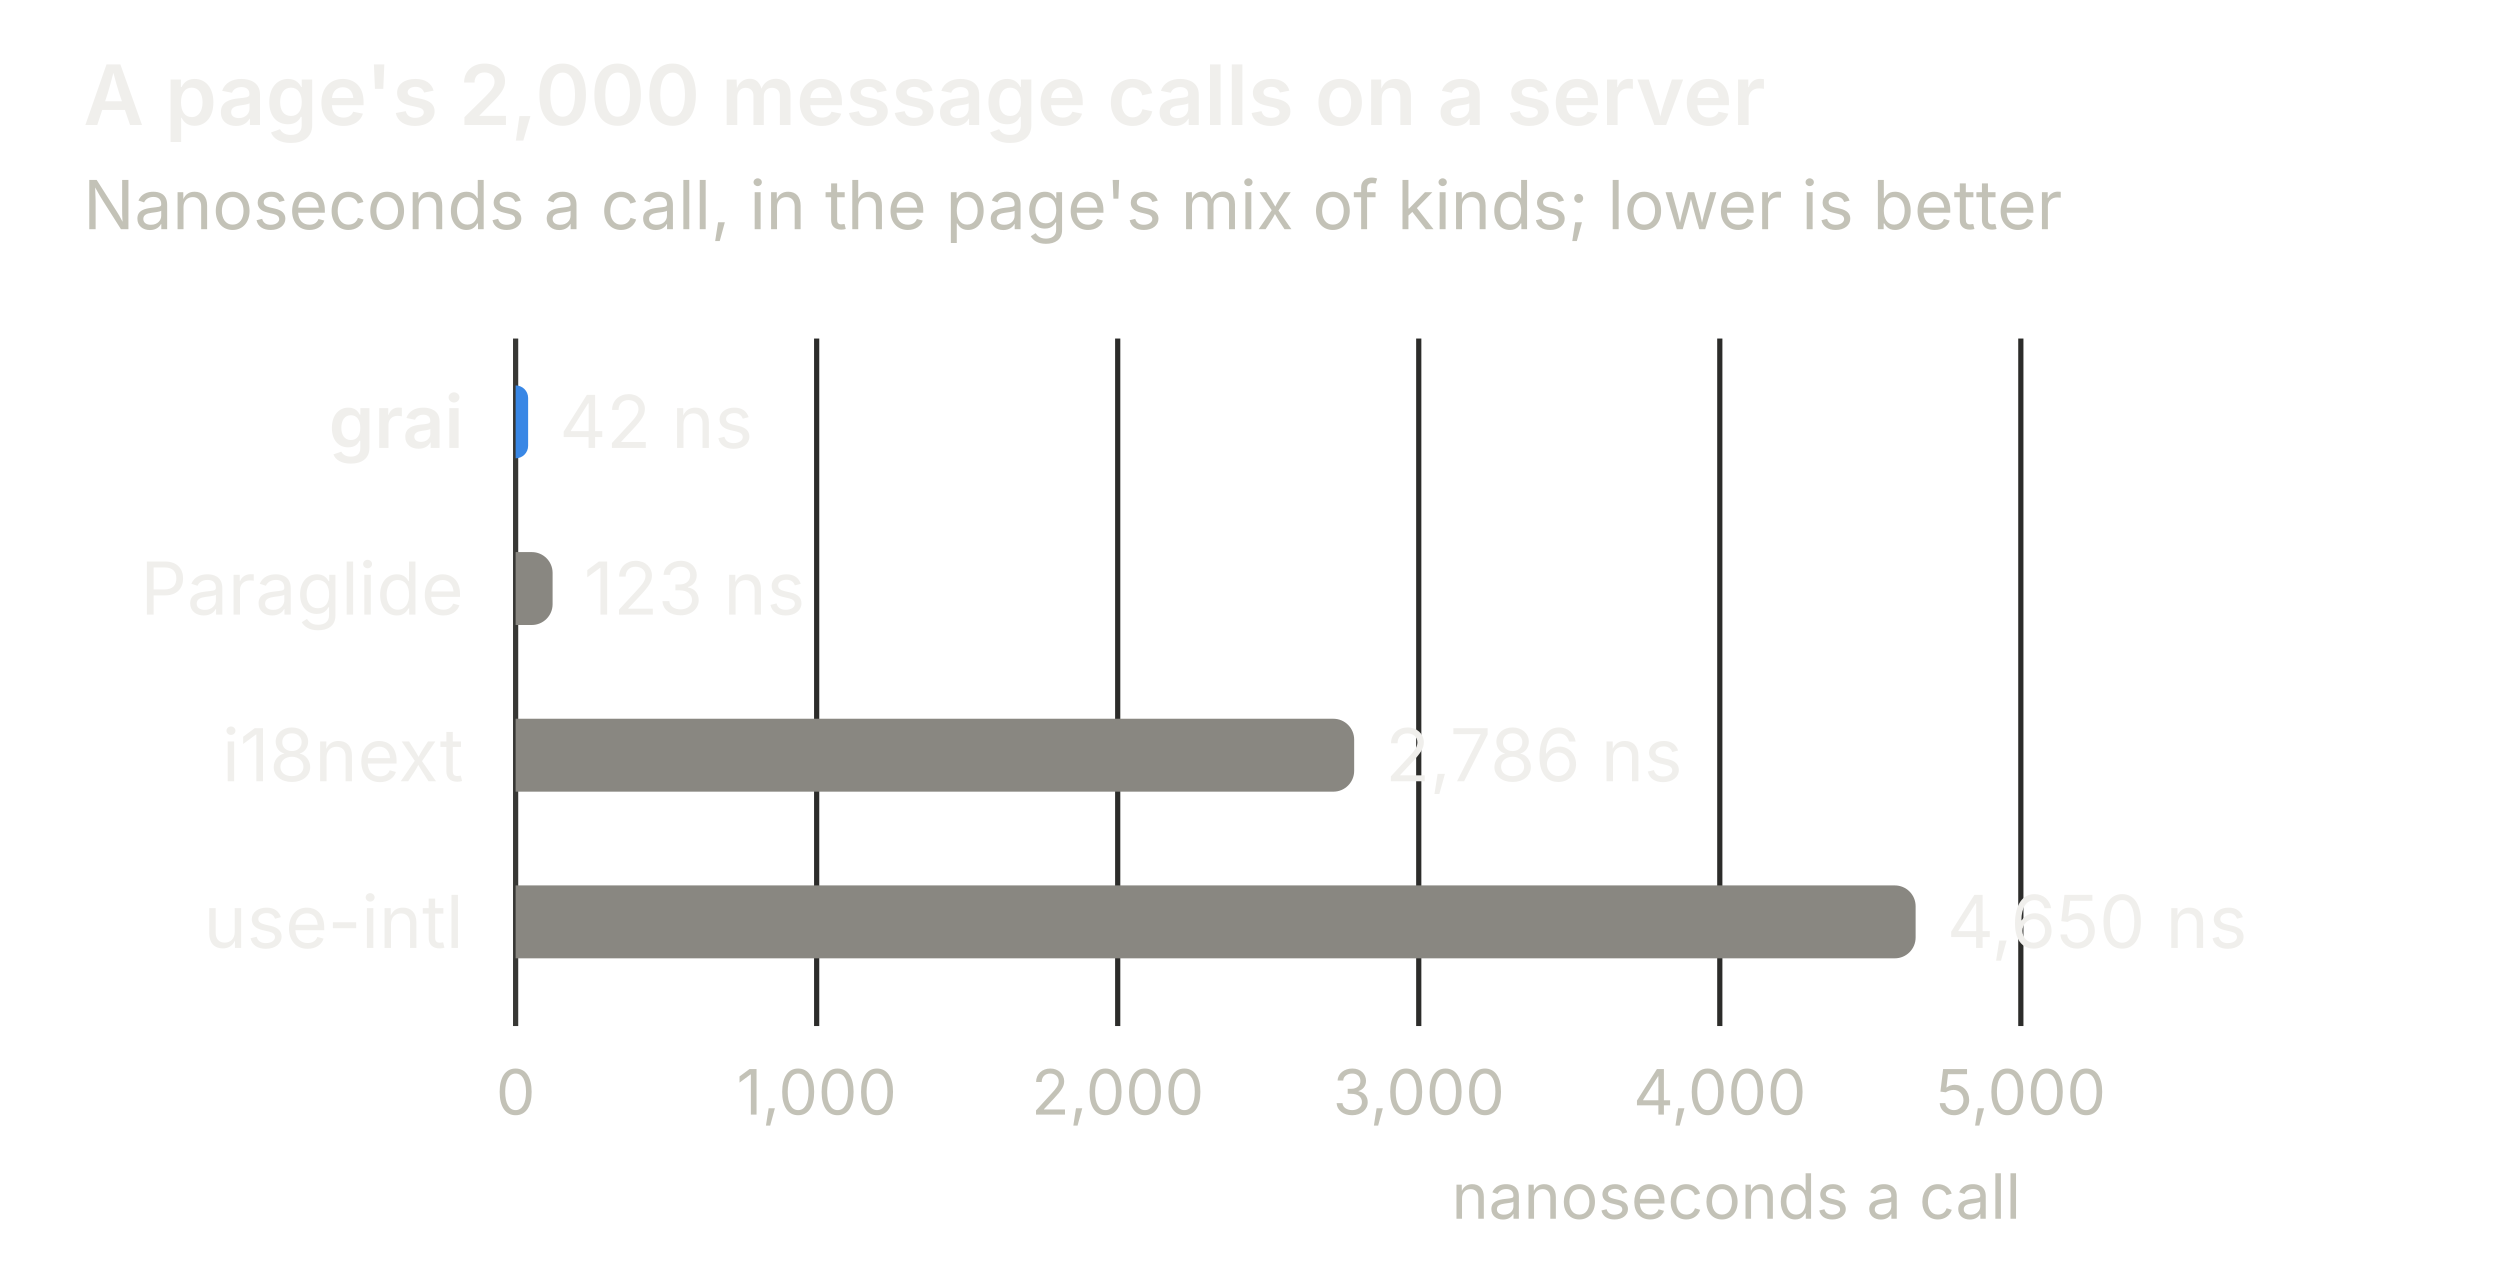
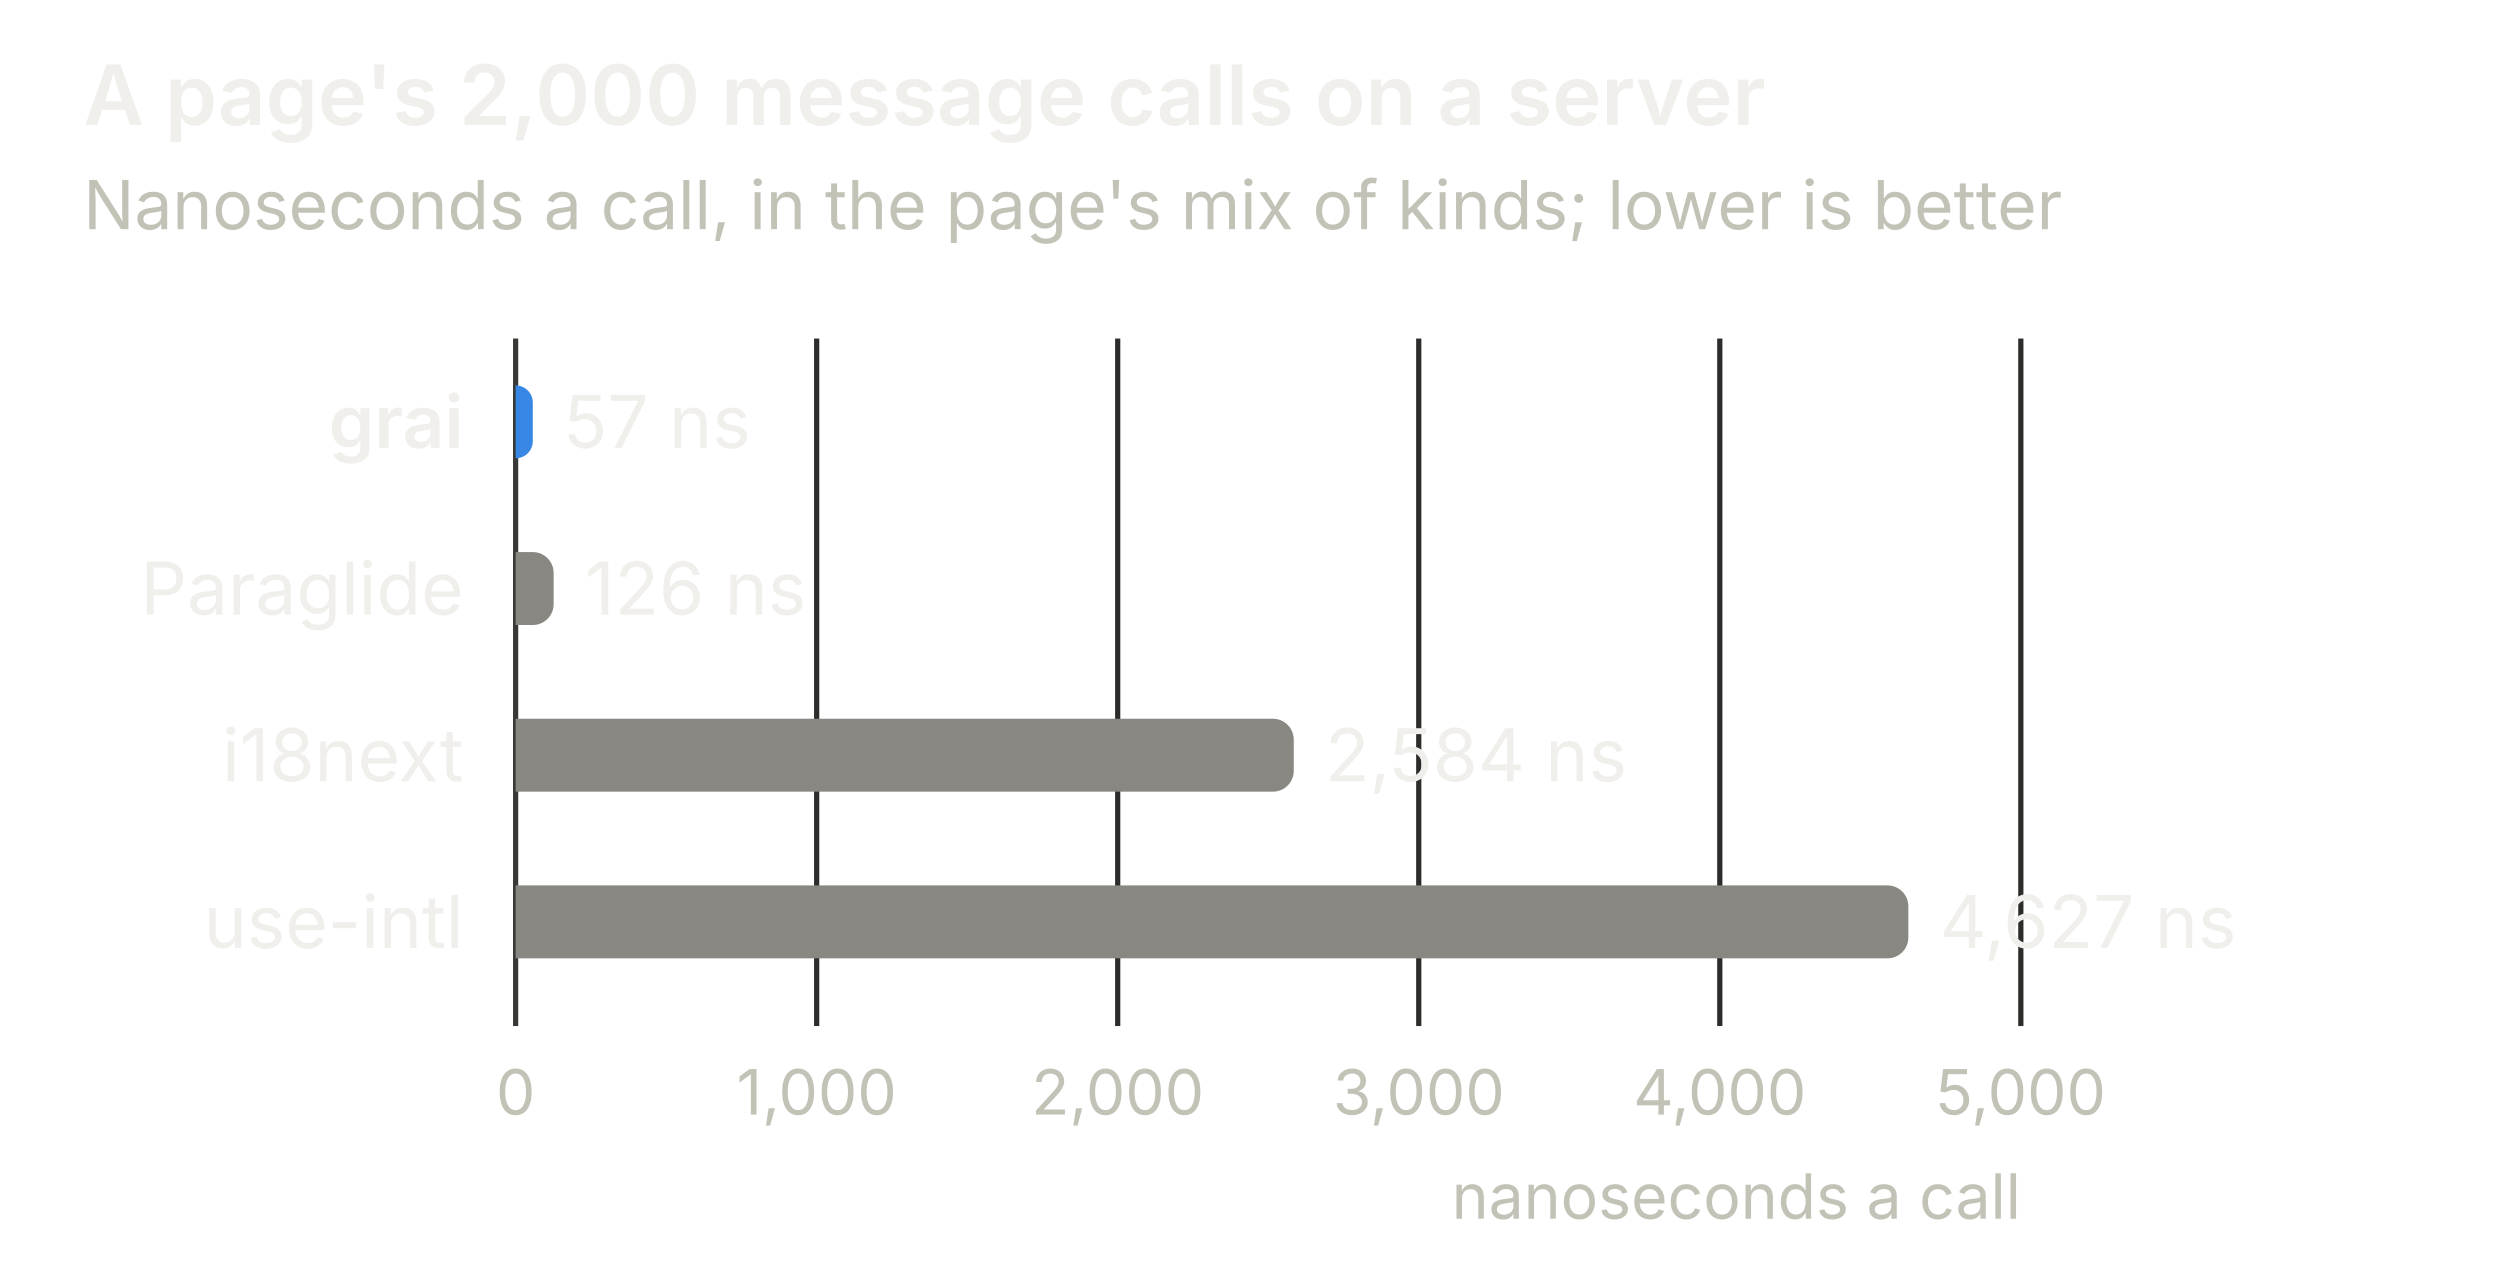
<svg xmlns="http://www.w3.org/2000/svg" viewBox="0 0 480 243" width="480" height="243" font-family="system-ui, -apple-system, 'Segoe UI', sans-serif">
  <text x="16" y="24" font-size="16" font-weight="600" fill="#f0efec">A page's 2,000 message calls on a server</text>
  <text x="16" y="44" font-size="13" fill="#c3c2b7">Nanoseconds a call, in the page's mix of kinds; lower is better</text>
  <line x1="99" y1="65" x2="99" y2="197" stroke="#383835" stroke-width="1" />
  <text x="99" y="214" font-size="12" text-anchor="middle" fill="#c3c2b7" style="font-variant-numeric: tabular-nums">0</text>
  <line x1="156.8" y1="65" x2="156.8" y2="197" stroke="#2c2c2a" stroke-width="1" />
  <text x="156.8" y="214" font-size="12" text-anchor="middle" fill="#c3c2b7" style="font-variant-numeric: tabular-nums">1,000</text>
  <line x1="214.6" y1="65" x2="214.6" y2="197" stroke="#2c2c2a" stroke-width="1" />
  <text x="214.6" y="214" font-size="12" text-anchor="middle" fill="#c3c2b7" style="font-variant-numeric: tabular-nums">2,000</text>
  <line x1="272.4" y1="65" x2="272.4" y2="197" stroke="#2c2c2a" stroke-width="1" />
  <text x="272.4" y="214" font-size="12" text-anchor="middle" fill="#c3c2b7" style="font-variant-numeric: tabular-nums">3,000</text>
  <line x1="330.2" y1="65" x2="330.2" y2="197" stroke="#2c2c2a" stroke-width="1" />
  <text x="330.2" y="214" font-size="12" text-anchor="middle" fill="#c3c2b7" style="font-variant-numeric: tabular-nums">4,000</text>
  <line x1="388" y1="65" x2="388" y2="197" stroke="#2c2c2a" stroke-width="1" />
  <text x="388" y="214" font-size="12" text-anchor="middle" fill="#c3c2b7" style="font-variant-numeric: tabular-nums">5,000</text>
  <text x="89" y="86" font-size="14" text-anchor="end" font-weight="600" fill="#f0efec">grai</text>
-   <path d="M99,74H99A2.4,2.4 0 0 1 101.4,76.4V85.6A2.4,2.4 0 0 1 99,88H99Z" fill="#3987e5" />
-   <text x="107.4" y="86" font-size="14" fill="#f0efec" style="font-variant-numeric: tabular-nums">42 ns</text>
+   <path d="M99,74H99A3.3,3.3 0 0 1 102.3,77.3V84.7A3.3,3.3 0 0 1 99,88H99Z" fill="#3987e5" />
+   <text x="108.3" y="86" font-size="14" fill="#f0efec" style="font-variant-numeric: tabular-nums">57 ns</text>
  <text x="89" y="118" font-size="14" text-anchor="end" fill="#f0efec">Paraglide</text>
-   <path d="M99,106H102.1A4,4 0 0 1 106.1,110V116A4,4 0 0 1 102.1,120H99Z" fill="#898781" />
-   <text x="112.1" y="118" font-size="14" fill="#f0efec" style="font-variant-numeric: tabular-nums">123 ns</text>
+   <path d="M99,106H102.3A4,4 0 0 1 106.3,110V116A4,4 0 0 1 102.3,120H99Z" fill="#898781" />
+   <text x="112.3" y="118" font-size="14" fill="#f0efec" style="font-variant-numeric: tabular-nums">126 ns</text>
  <text x="89" y="150" font-size="14" text-anchor="end" fill="#f0efec">i18next</text>
-   <path d="M99,138H256A4,4 0 0 1 260,142V148A4,4 0 0 1 256,152H99Z" fill="#898781" />
-   <text x="266" y="150" font-size="14" fill="#f0efec" style="font-variant-numeric: tabular-nums">2,786 ns</text>
+   <path d="M99,138H244.4A4,4 0 0 1 248.4,142V148A4,4 0 0 1 244.4,152H99Z" fill="#898781" />
+   <text x="254.4" y="150" font-size="14" fill="#f0efec" style="font-variant-numeric: tabular-nums">2,584 ns</text>
  <text x="89" y="182" font-size="14" text-anchor="end" fill="#f0efec">use-intl</text>
-   <path d="M99,170H363.8A4,4 0 0 1 367.8,174V180A4,4 0 0 1 363.8,184H99Z" fill="#898781" />
-   <text x="373.8" y="182" font-size="14" fill="#f0efec" style="font-variant-numeric: tabular-nums">4,650 ns</text>
+   <path d="M99,170H362.4A4,4 0 0 1 366.4,174V180A4,4 0 0 1 362.4,184H99Z" fill="#898781" />
+   <text x="372.4" y="182" font-size="14" fill="#f0efec" style="font-variant-numeric: tabular-nums">4,627 ns</text>
  <text x="388" y="234" font-size="12" text-anchor="end" fill="#c3c2b7">nanoseconds a call</text>
</svg>
